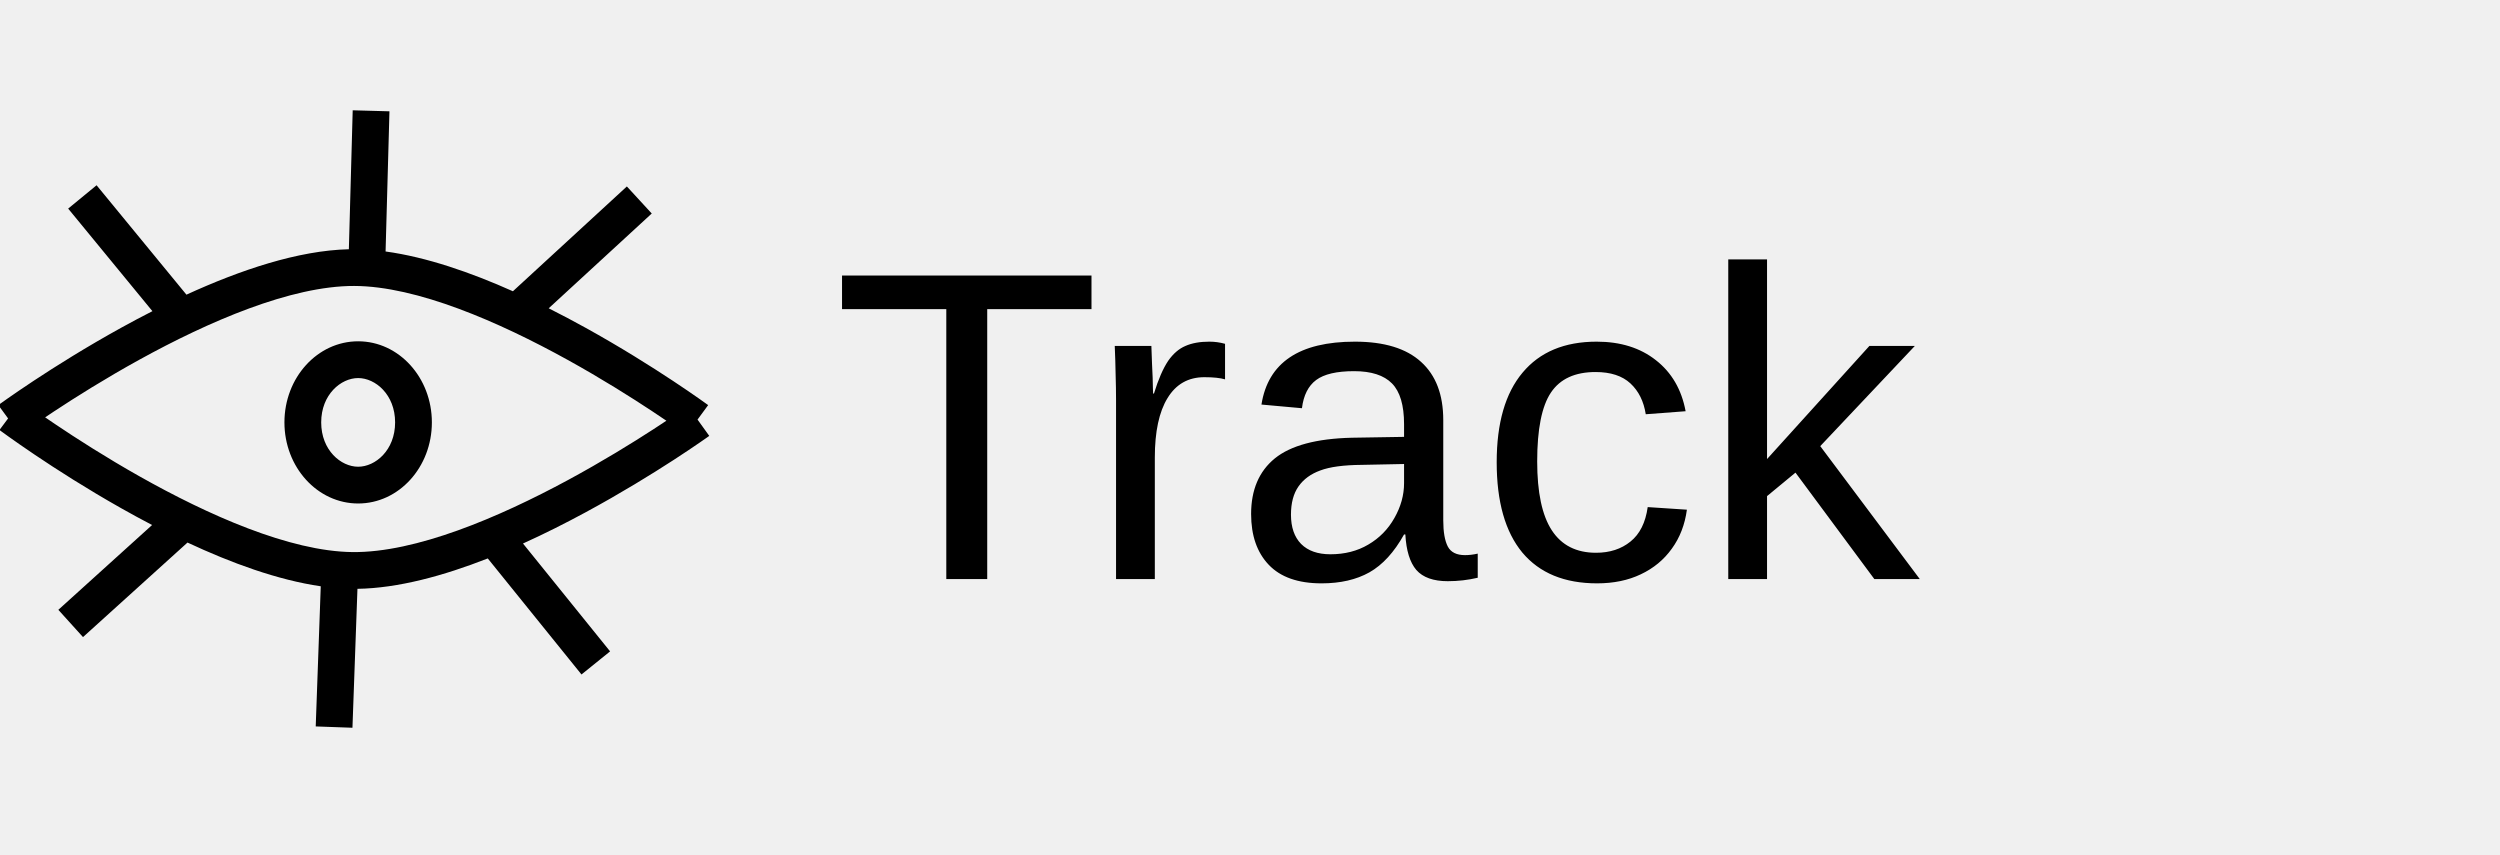
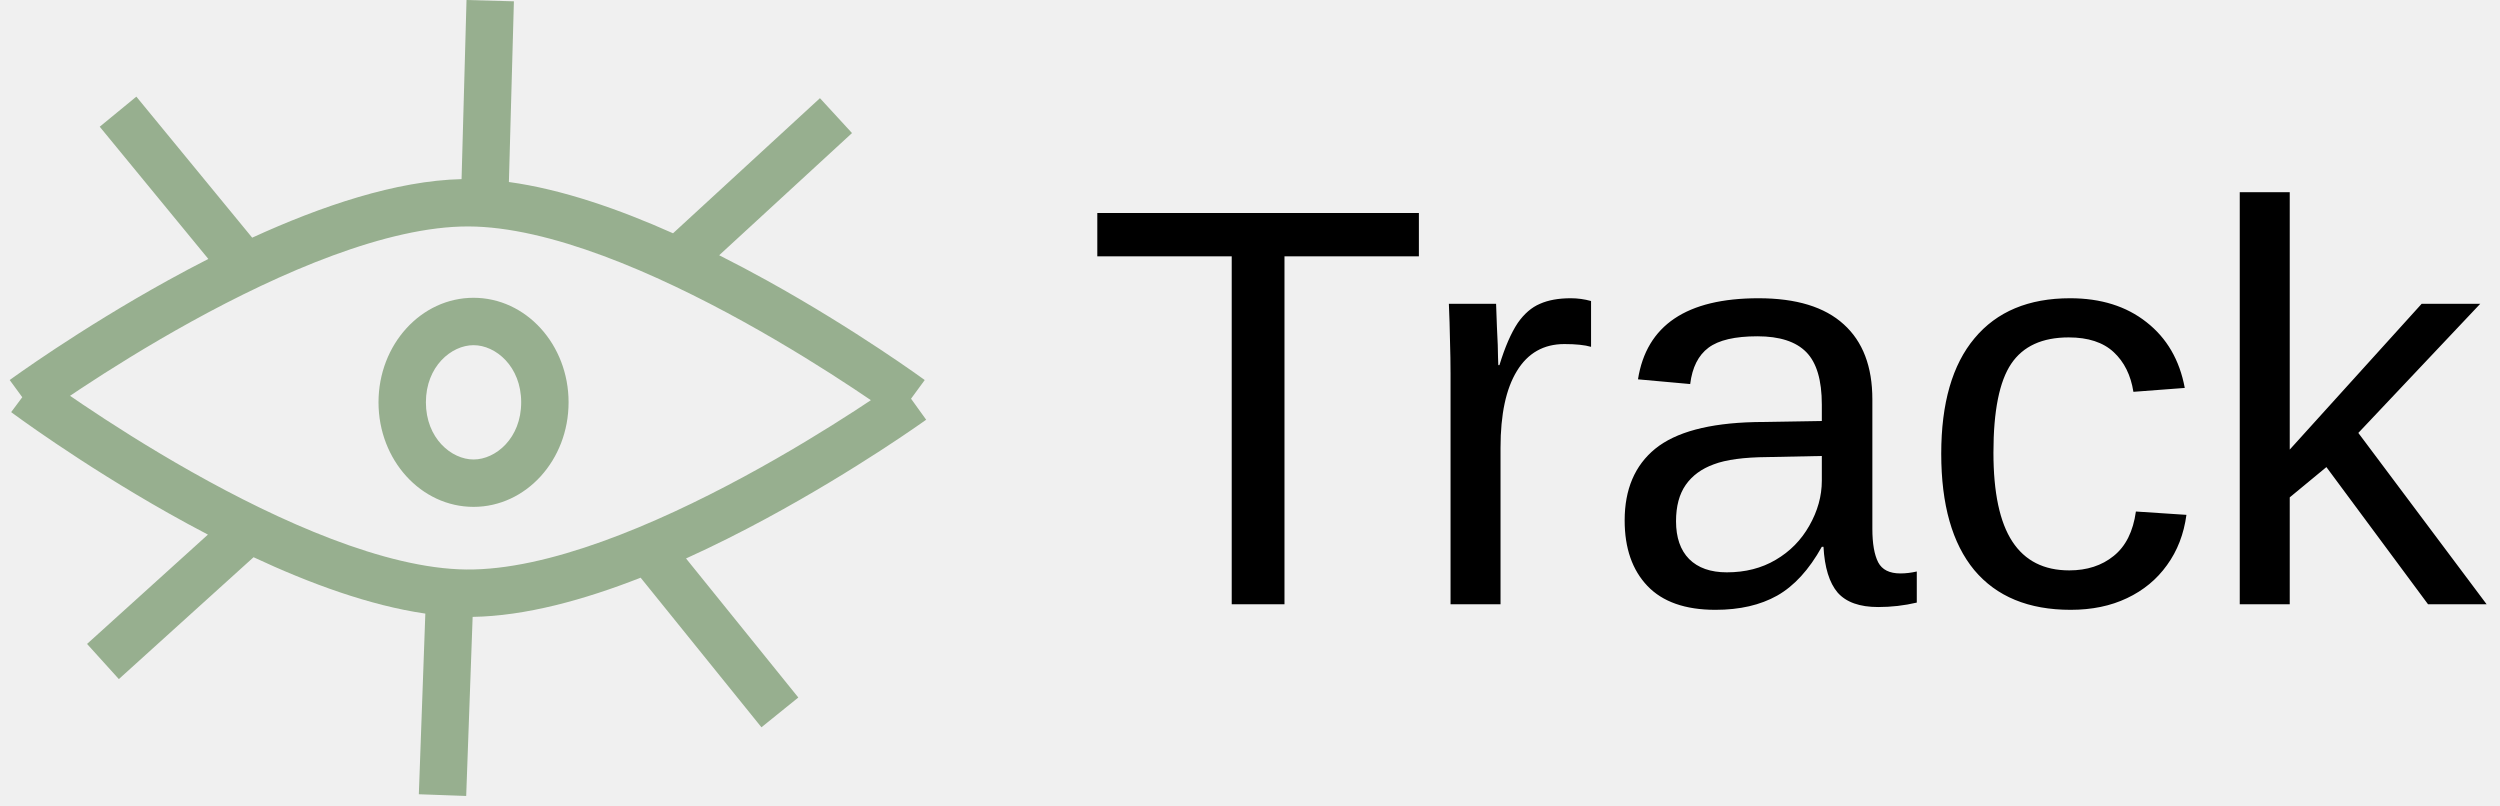
- <svg xmlns="http://www.w3.org/2000/svg" width="272" height="93" viewBox="0 0 272 93" fill="none">
-   <g clip-path="url(#clip0_3105_203)">
-     <path d="M107.41 33.633V63H102.957V33.633H91.613V29.977H118.754V33.633H107.41ZM125.645 49.781V63H121.426V43.547C121.426 42.656 121.41 41.719 121.379 40.734C121.363 39.75 121.332 38.719 121.285 37.641H125.27C125.301 38.359 125.324 39.008 125.34 39.586C125.371 40.164 125.395 40.672 125.41 41.109C125.426 41.531 125.434 41.891 125.434 42.188C125.449 42.469 125.457 42.68 125.457 42.82H125.551C126.02 41.289 126.535 40.102 127.098 39.258C127.645 38.477 128.27 37.938 128.973 37.641C129.676 37.328 130.543 37.172 131.574 37.172C132.152 37.172 132.723 37.25 133.285 37.406V41.273C132.754 41.117 132.004 41.039 131.035 41.039C129.285 41.039 127.949 41.797 127.027 43.312C126.105 44.812 125.645 46.969 125.645 49.781ZM143.785 63.469C141.238 63.469 139.324 62.797 138.043 61.453C136.762 60.109 136.121 58.266 136.121 55.922C136.121 53.297 136.98 51.281 138.699 49.875C140.434 48.469 143.223 47.719 147.066 47.625L152.762 47.531V46.148C152.762 44.086 152.324 42.609 151.449 41.719C150.574 40.828 149.199 40.383 147.324 40.383C145.434 40.383 144.059 40.703 143.199 41.344C142.34 41.984 141.824 43.008 141.652 44.414L137.246 44.016C137.965 39.453 141.355 37.172 147.418 37.172C150.605 37.172 153.004 37.906 154.613 39.375C156.223 40.828 157.027 42.938 157.027 45.703V56.625C157.027 57.875 157.191 58.82 157.52 59.461C157.848 60.086 158.473 60.398 159.395 60.398C159.832 60.398 160.293 60.344 160.777 60.234V62.859C160.246 62.984 159.707 63.078 159.16 63.141C158.613 63.203 158.066 63.234 157.52 63.234C155.957 63.234 154.816 62.828 154.098 62.016C153.395 61.188 152.996 59.898 152.902 58.148H152.762C151.684 60.086 150.426 61.461 148.988 62.273C147.566 63.07 145.832 63.469 143.785 63.469ZM152.762 50.484L148.145 50.578C146.176 50.594 144.676 50.797 143.645 51.188C142.613 51.562 141.824 52.141 141.277 52.922C140.73 53.703 140.457 54.727 140.457 55.992C140.457 57.367 140.824 58.43 141.559 59.18C142.309 59.93 143.371 60.305 144.746 60.305C146.309 60.305 147.684 59.953 148.871 59.25C150.074 58.547 151.02 57.586 151.707 56.367C152.41 55.133 152.762 53.867 152.762 52.57V50.484ZM173.762 63.469C170.215 63.469 167.504 62.352 165.629 60.117C163.77 57.867 162.84 54.594 162.84 50.297C162.84 46.031 163.777 42.781 165.652 40.547C167.527 38.297 170.215 37.172 173.715 37.172C176.309 37.172 178.457 37.844 180.16 39.188C181.879 40.531 182.957 42.383 183.395 44.742L179.059 45.07C178.84 43.664 178.285 42.547 177.395 41.719C176.504 40.891 175.238 40.477 173.598 40.477C171.363 40.477 169.746 41.219 168.746 42.703C167.746 44.188 167.246 46.688 167.246 50.203C167.246 53.578 167.777 56.078 168.84 57.703C169.902 59.328 171.504 60.141 173.645 60.141C175.145 60.141 176.395 59.734 177.395 58.922C178.41 58.109 179.035 56.859 179.27 55.172L183.535 55.453C183.316 57.078 182.77 58.492 181.895 59.695C181.035 60.898 179.91 61.828 178.52 62.484C177.145 63.141 175.559 63.469 173.762 63.469ZM192.254 53.977V63H188.035V28.219H192.254V49.945L203.387 37.641H208.332L198.043 48.539L208.871 63H203.926L195.348 51.422L192.254 53.977Z" fill="black" />
-     <path fill-rule="evenodd" clip-rule="evenodd" d="M41.951 27.361C46.425 27.974 51.248 29.652 55.804 31.689L68.203 20.286L70.91 23.23L59.699 33.542C61.088 34.241 62.433 34.956 63.712 35.663C67.512 37.765 70.838 39.864 73.214 41.436C74.403 42.222 75.357 42.879 76.015 43.34C76.344 43.571 76.6 43.753 76.774 43.879C76.862 43.941 76.929 43.99 76.975 44.023L77.027 44.062L77.042 44.072L77.046 44.075L77.047 44.076C77.047 44.076 77.048 44.077 75.892 45.651L76 45.801C77.169 47.424 77.168 47.424 77.168 47.425L77.167 47.425L77.162 47.428L77.148 47.439L77.095 47.477C77.048 47.51 76.981 47.558 76.892 47.62C76.716 47.745 76.457 47.925 76.124 48.154C75.459 48.612 74.495 49.263 73.293 50.043C70.891 51.6 67.529 53.677 63.69 55.752C61.574 56.896 59.282 58.057 56.901 59.134L66.378 70.87L63.266 73.383L53.07 60.757C48.273 62.64 43.322 63.996 38.891 64.064L38.347 79.179L34.35 79.035L34.898 63.788C30.205 63.106 25.137 61.245 20.4 59.03L9.031 69.315L6.347 66.348L16.548 57.121C15.396 56.52 14.278 55.91 13.207 55.306C9.425 53.173 6.116 51.047 3.753 49.455C2.57 48.658 1.623 47.994 0.968 47.527C0.641 47.294 0.387 47.109 0.213 46.982C0.127 46.919 0.06 46.87 0.014 46.836L-0.038 46.797L-0.052 46.787L-0.056 46.784L-0.058 46.783C-0.058 46.783 -0.058 46.782 0.88 45.525C-0.182 44.076 -0.182 44.075 -0.181 44.075L-0.18 44.074L-0.176 44.071L-0.162 44.061L-0.109 44.022C-0.062 43.989 0.005 43.94 0.093 43.877C0.268 43.751 0.525 43.568 0.856 43.337C1.518 42.873 2.477 42.215 3.672 41.425C6.061 39.847 9.406 37.743 13.227 35.636C14.303 35.043 15.426 34.444 16.583 33.855L7.417 22.695L10.508 20.156L20.285 32.06C26.103 29.394 32.426 27.249 37.956 27.118L38.374 12L42.373 12.111L41.951 27.361ZM71.007 44.772C71.561 45.138 72.061 45.475 72.502 45.775C72.088 46.052 71.624 46.357 71.116 46.687C68.778 48.203 65.509 50.222 61.788 52.233C54.231 56.318 45.219 60.139 38.352 60.066C31.52 59.994 22.62 56.023 15.172 51.822C11.505 49.754 8.288 47.687 5.988 46.138C5.603 45.878 5.243 45.633 4.912 45.406C5.212 45.204 5.534 44.989 5.876 44.763C8.202 43.227 11.454 41.181 15.158 39.139C22.68 34.992 31.661 31.096 38.528 31.112C45.36 31.128 54.293 35.025 61.776 39.163C65.46 41.201 68.694 43.241 71.007 44.772ZM38.967 50.78C40.838 50.78 42.988 48.987 42.988 45.956C42.988 42.925 40.838 41.133 38.967 41.133C37.096 41.133 34.946 42.925 34.946 45.956C34.946 48.987 37.096 50.78 38.967 50.78ZM38.967 54.78C43.397 54.78 46.988 50.829 46.988 45.956C46.988 41.083 43.397 37.133 38.967 37.133C34.537 37.133 30.946 41.083 30.946 45.956C30.946 50.829 34.537 54.78 38.967 54.78Z" fill="black" />
-   </g>
-   <defs>
-     <clipPath id="clip0_3105_203">
-       <rect width="272" height="93" fill="white" />
-     </clipPath>
-   </defs>
+ <svg xmlns="http://www.w3.org/2000/svg" width="211" height="68" viewBox="0 0 211 68" fill="none">
+   <path d="M108.41 21.633V51H103.957V21.633H92.613V17.977H119.754V21.633H108.41ZM126.645 37.781V51H122.426V31.547C122.426 30.656 122.41 29.719 122.379 28.734C122.363 27.75 122.332 26.719 122.285 25.641H126.27C126.301 26.359 126.324 27.008 126.34 27.586C126.371 28.164 126.395 28.672 126.41 29.109C126.426 29.531 126.434 29.891 126.434 30.188C126.449 30.469 126.457 30.68 126.457 30.82H126.551C127.02 29.289 127.535 28.102 128.098 27.258C128.645 26.477 129.27 25.938 129.973 25.641C130.676 25.328 131.543 25.172 132.574 25.172C133.152 25.172 133.723 25.25 134.285 25.406V29.273C133.754 29.117 133.004 29.039 132.035 29.039C130.285 29.039 128.949 29.797 128.027 31.312C127.105 32.812 126.645 34.969 126.645 37.781ZM144.785 51.469C142.238 51.469 140.324 50.797 139.043 49.453C137.762 48.109 137.121 46.266 137.121 43.922C137.121 41.297 137.98 39.281 139.699 37.875C141.434 36.469 144.223 35.719 148.066 35.625L153.762 35.531V34.148C153.762 32.086 153.324 30.609 152.449 29.719C151.574 28.828 150.199 28.383 148.324 28.383C146.434 28.383 145.059 28.703 144.199 29.344C143.34 29.984 142.824 31.008 142.652 32.414L138.246 32.016C138.965 27.453 142.355 25.172 148.418 25.172C151.605 25.172 154.004 25.906 155.613 27.375C157.223 28.828 158.027 30.938 158.027 33.703V44.625C158.027 45.875 158.191 46.82 158.52 47.461C158.848 48.086 159.473 48.398 160.395 48.398C160.832 48.398 161.293 48.344 161.777 48.234V50.859C161.246 50.984 160.707 51.078 160.16 51.141C159.613 51.203 159.066 51.234 158.52 51.234C156.957 51.234 155.816 50.828 155.098 50.016C154.395 49.188 153.996 47.898 153.902 46.148H153.762C152.684 48.086 151.426 49.461 149.988 50.273C148.566 51.07 146.832 51.469 144.785 51.469ZM153.762 38.484L149.145 38.578C147.176 38.594 145.676 38.797 144.645 39.188C143.613 39.562 142.824 40.141 142.277 40.922C141.73 41.703 141.457 42.727 141.457 43.992C141.457 45.367 141.824 46.43 142.559 47.18C143.309 47.93 144.371 48.305 145.746 48.305C147.309 48.305 148.684 47.953 149.871 47.25C151.074 46.547 152.02 45.586 152.707 44.367C153.41 43.133 153.762 41.867 153.762 40.57V38.484ZM174.762 51.469C171.215 51.469 168.504 50.352 166.629 48.117C164.77 45.867 163.84 42.594 163.84 38.297C163.84 34.031 164.777 30.781 166.652 28.547C168.527 26.297 171.215 25.172 174.715 25.172C177.309 25.172 179.457 25.844 181.16 27.188C182.879 28.531 183.957 30.383 184.395 32.742L180.059 33.07C179.84 31.664 179.285 30.547 178.395 29.719C177.504 28.891 176.238 28.477 174.598 28.477C172.363 28.477 170.746 29.219 169.746 30.703C168.746 32.188 168.246 34.688 168.246 38.203C168.246 41.578 168.777 44.078 169.84 45.703C170.902 47.328 172.504 48.141 174.645 48.141C176.145 48.141 177.395 47.734 178.395 46.922C179.41 46.109 180.035 44.859 180.27 43.172L184.535 43.453C184.316 45.078 183.77 46.492 182.895 47.695C182.035 48.898 180.91 49.828 179.52 50.484C178.145 51.141 176.559 51.469 174.762 51.469ZM193.254 41.977V51H189.035V16.219H193.254V37.945L204.387 25.641H209.332L199.043 36.539L209.871 51H204.926L196.348 39.422L193.254 41.977Z" fill="#000" />
+   <path fill-rule="evenodd" clip-rule="evenodd" d="M42.951 15.361C47.425 15.974 52.248 17.652 56.804 19.689L69.203 8.286L71.91 11.23L60.699 21.542C62.088 22.241 63.433 22.956 64.712 23.663C68.512 25.765 71.838 27.864 74.214 29.436C75.403 30.222 76.357 30.879 77.015 31.34C77.344 31.571 77.6 31.753 77.774 31.879C77.862 31.941 77.929 31.99 77.975 32.023L78.027 32.062L78.042 32.072L78.046 32.075L78.047 32.076C78.047 32.076 78.048 32.077 76.892 33.651L77 33.801C78.169 35.424 78.168 35.424 78.168 35.425L78.167 35.425L78.163 35.428L78.148 35.439L78.095 35.477C78.048 35.51 77.981 35.558 77.892 35.62C77.716 35.745 77.457 35.925 77.124 36.154C76.459 36.612 75.495 37.263 74.293 38.043C71.891 39.6 68.529 41.677 64.69 43.752C62.574 44.896 60.282 46.057 57.901 47.134L67.378 58.87L64.266 61.383L54.07 48.757C49.273 50.64 44.322 51.996 39.891 52.065L39.347 67.179L35.35 67.035L35.898 51.788C31.205 51.106 26.137 49.245 21.4 47.03L10.031 57.315L7.347 54.348L17.548 45.121C16.396 44.52 15.278 43.91 14.207 43.306C10.425 41.173 7.116 39.047 4.753 37.455C3.57 36.658 2.623 35.994 1.968 35.527C1.641 35.294 1.387 35.109 1.213 34.982C1.127 34.919 1.06 34.87 1.014 34.836L0.962 34.797L0.948 34.787L0.944 34.784L0.942 34.783C0.942 34.783 0.942 34.782 1.88 33.525C0.818 32.076 0.818 32.075 0.819 32.075L0.82 32.074L0.824 32.071L0.838 32.061L0.891 32.022C0.938 31.989 1.005 31.94 1.093 31.877C1.268 31.751 1.525 31.568 1.856 31.337C2.518 30.873 3.477 30.215 4.672 29.425C7.061 27.848 10.406 25.743 14.227 23.636C15.303 23.043 16.426 22.444 17.583 21.855L8.417 10.695L11.508 8.156L21.285 20.06C27.103 17.394 33.426 15.249 38.956 15.118L39.374 0L43.373 0.111L42.951 15.361ZM72.007 32.772C72.561 33.138 73.062 33.475 73.502 33.775C73.088 34.052 72.624 34.357 72.116 34.687C69.778 36.203 66.509 38.222 62.788 40.233C55.231 44.318 46.219 48.139 39.352 48.066C32.52 47.994 23.62 44.023 16.172 39.822C12.505 37.754 9.288 35.687 6.988 34.138C6.603 33.878 6.243 33.633 5.912 33.406C6.212 33.204 6.534 32.989 6.876 32.763C9.202 31.227 12.454 29.181 16.158 27.139C23.68 22.992 32.661 19.096 39.528 19.112C46.36 19.128 55.293 23.025 62.776 27.163C66.46 29.201 69.694 31.241 72.007 32.772ZM39.967 38.78C41.838 38.78 43.988 36.987 43.988 33.956C43.988 30.925 41.838 29.133 39.967 29.133C38.096 29.133 35.946 30.925 35.946 33.956C35.946 36.987 38.096 38.78 39.967 38.78ZM39.967 42.78C44.397 42.78 47.988 38.829 47.988 33.956C47.988 29.083 44.397 25.133 39.967 25.133C35.537 25.133 31.946 29.083 31.946 33.956C31.946 38.829 35.537 42.78 39.967 42.78Z" fill="#97AF8F" />
</svg>
